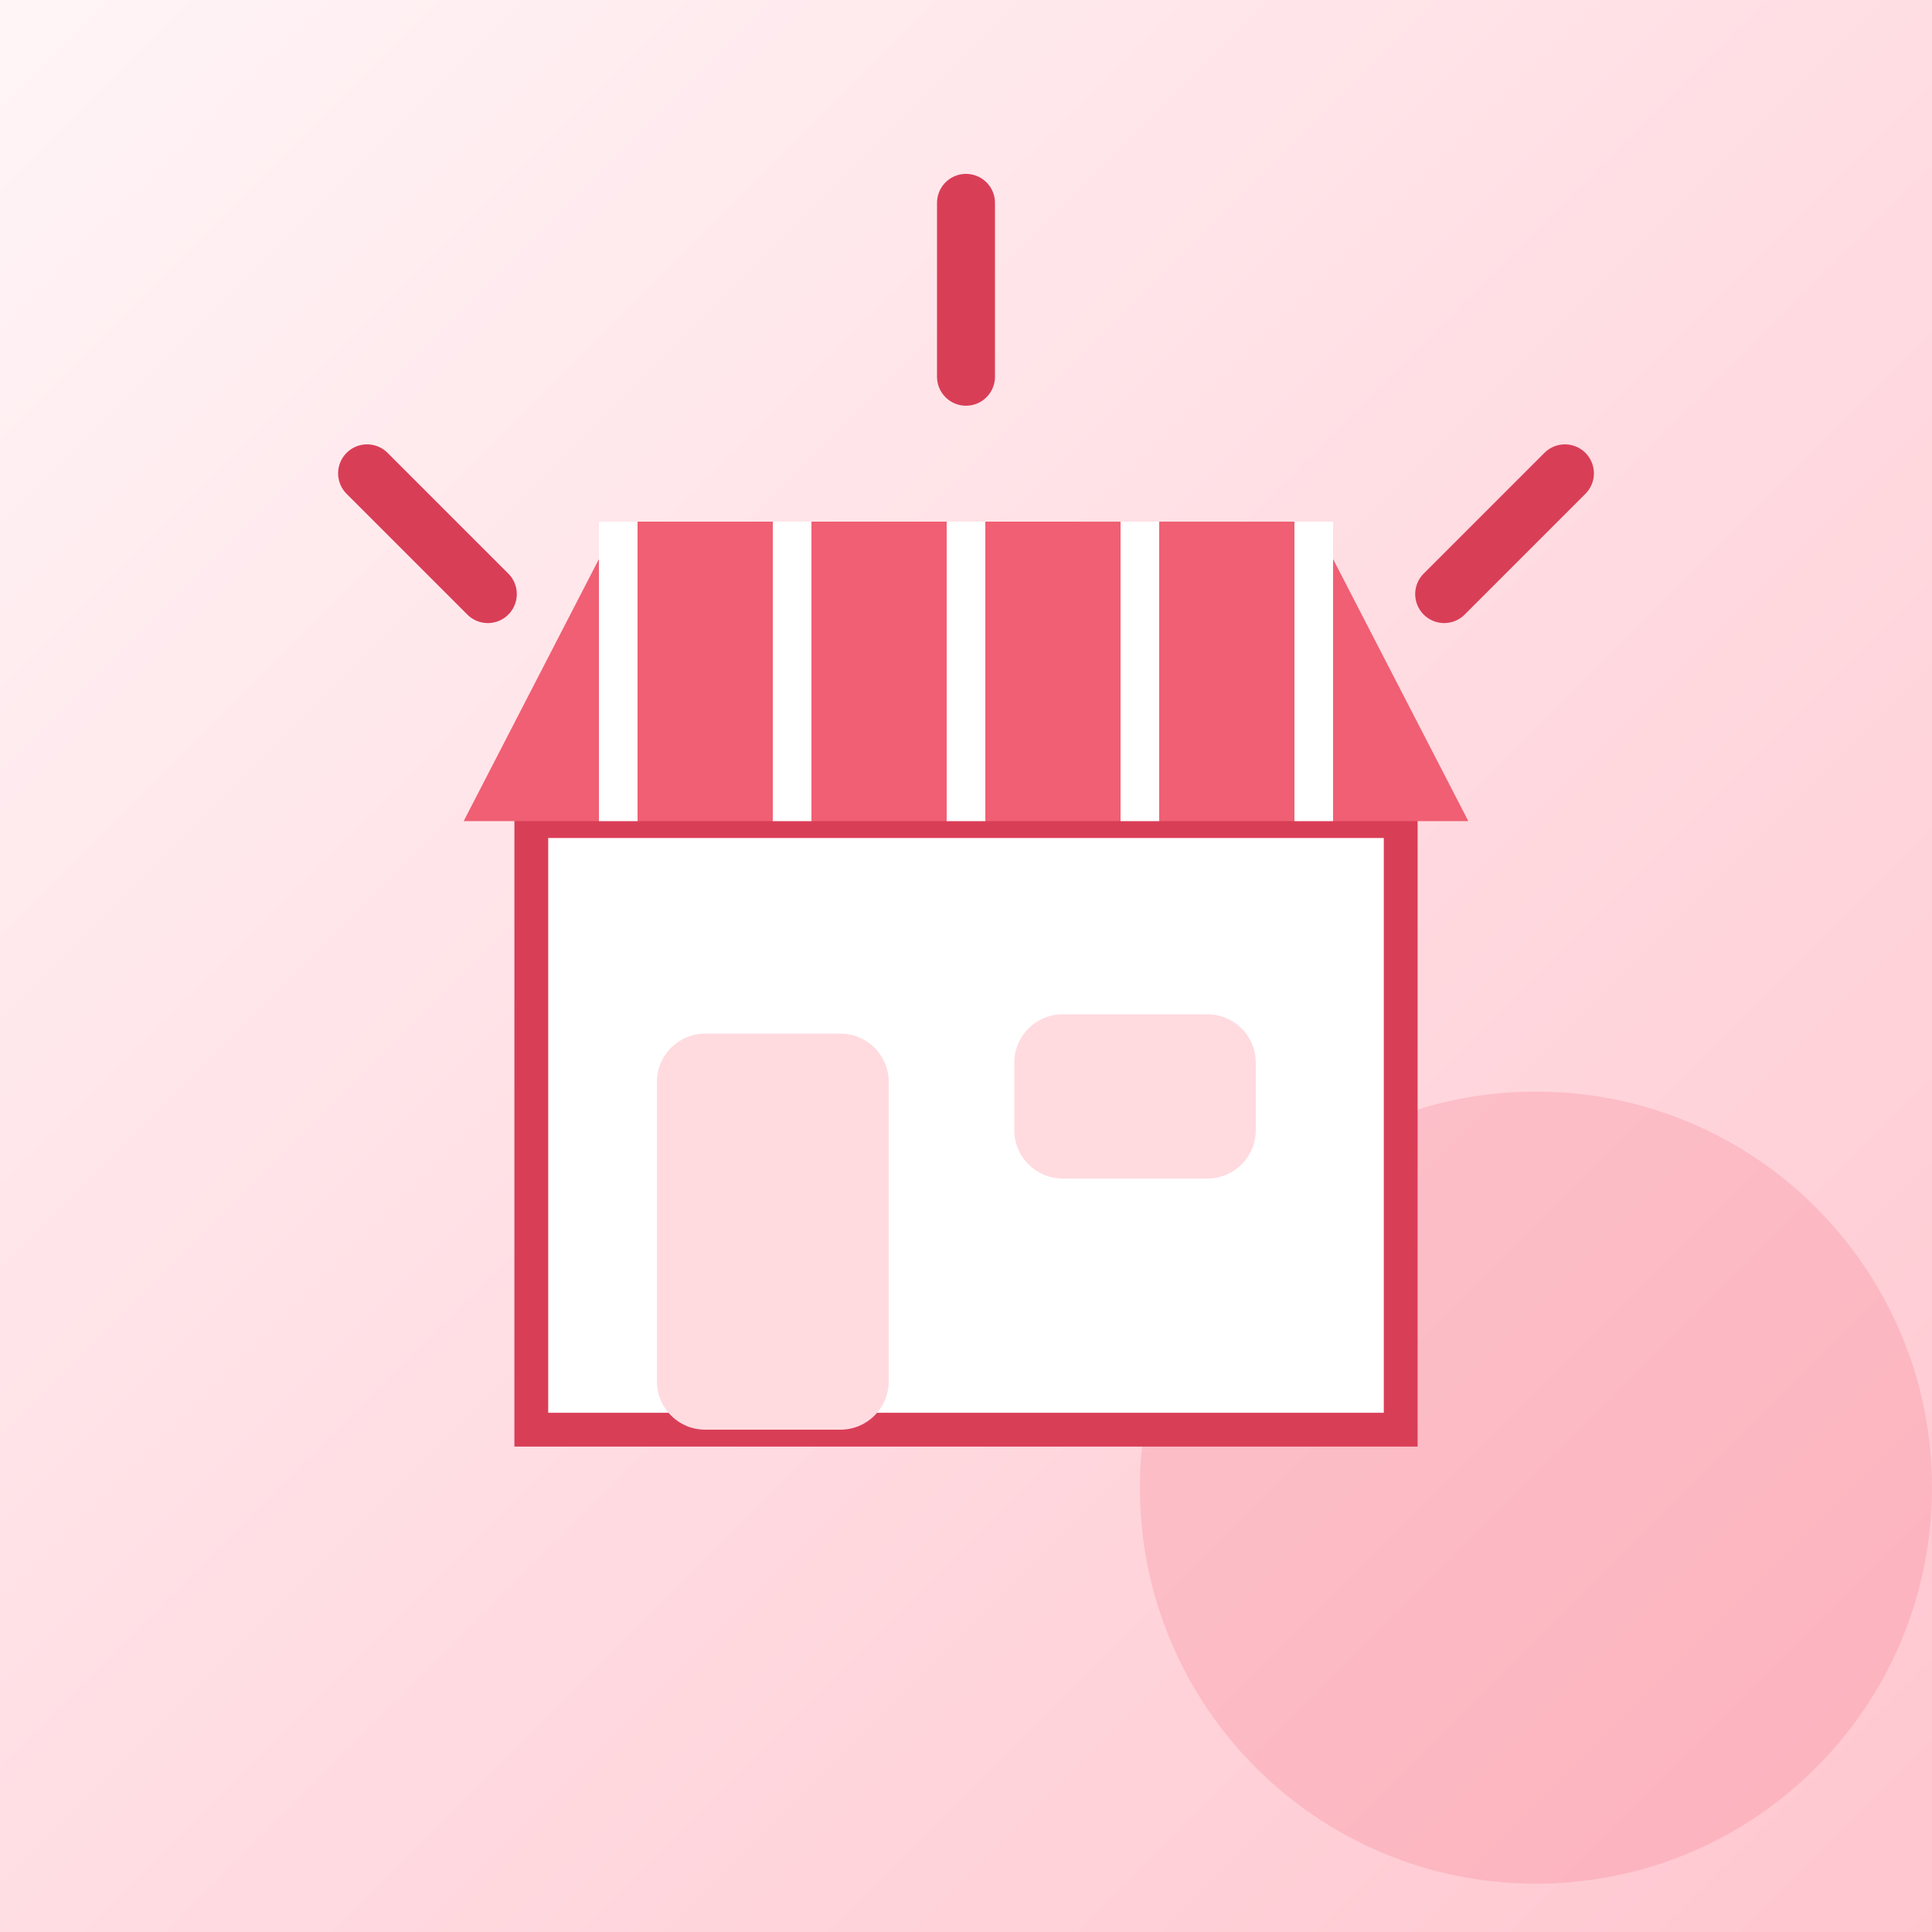
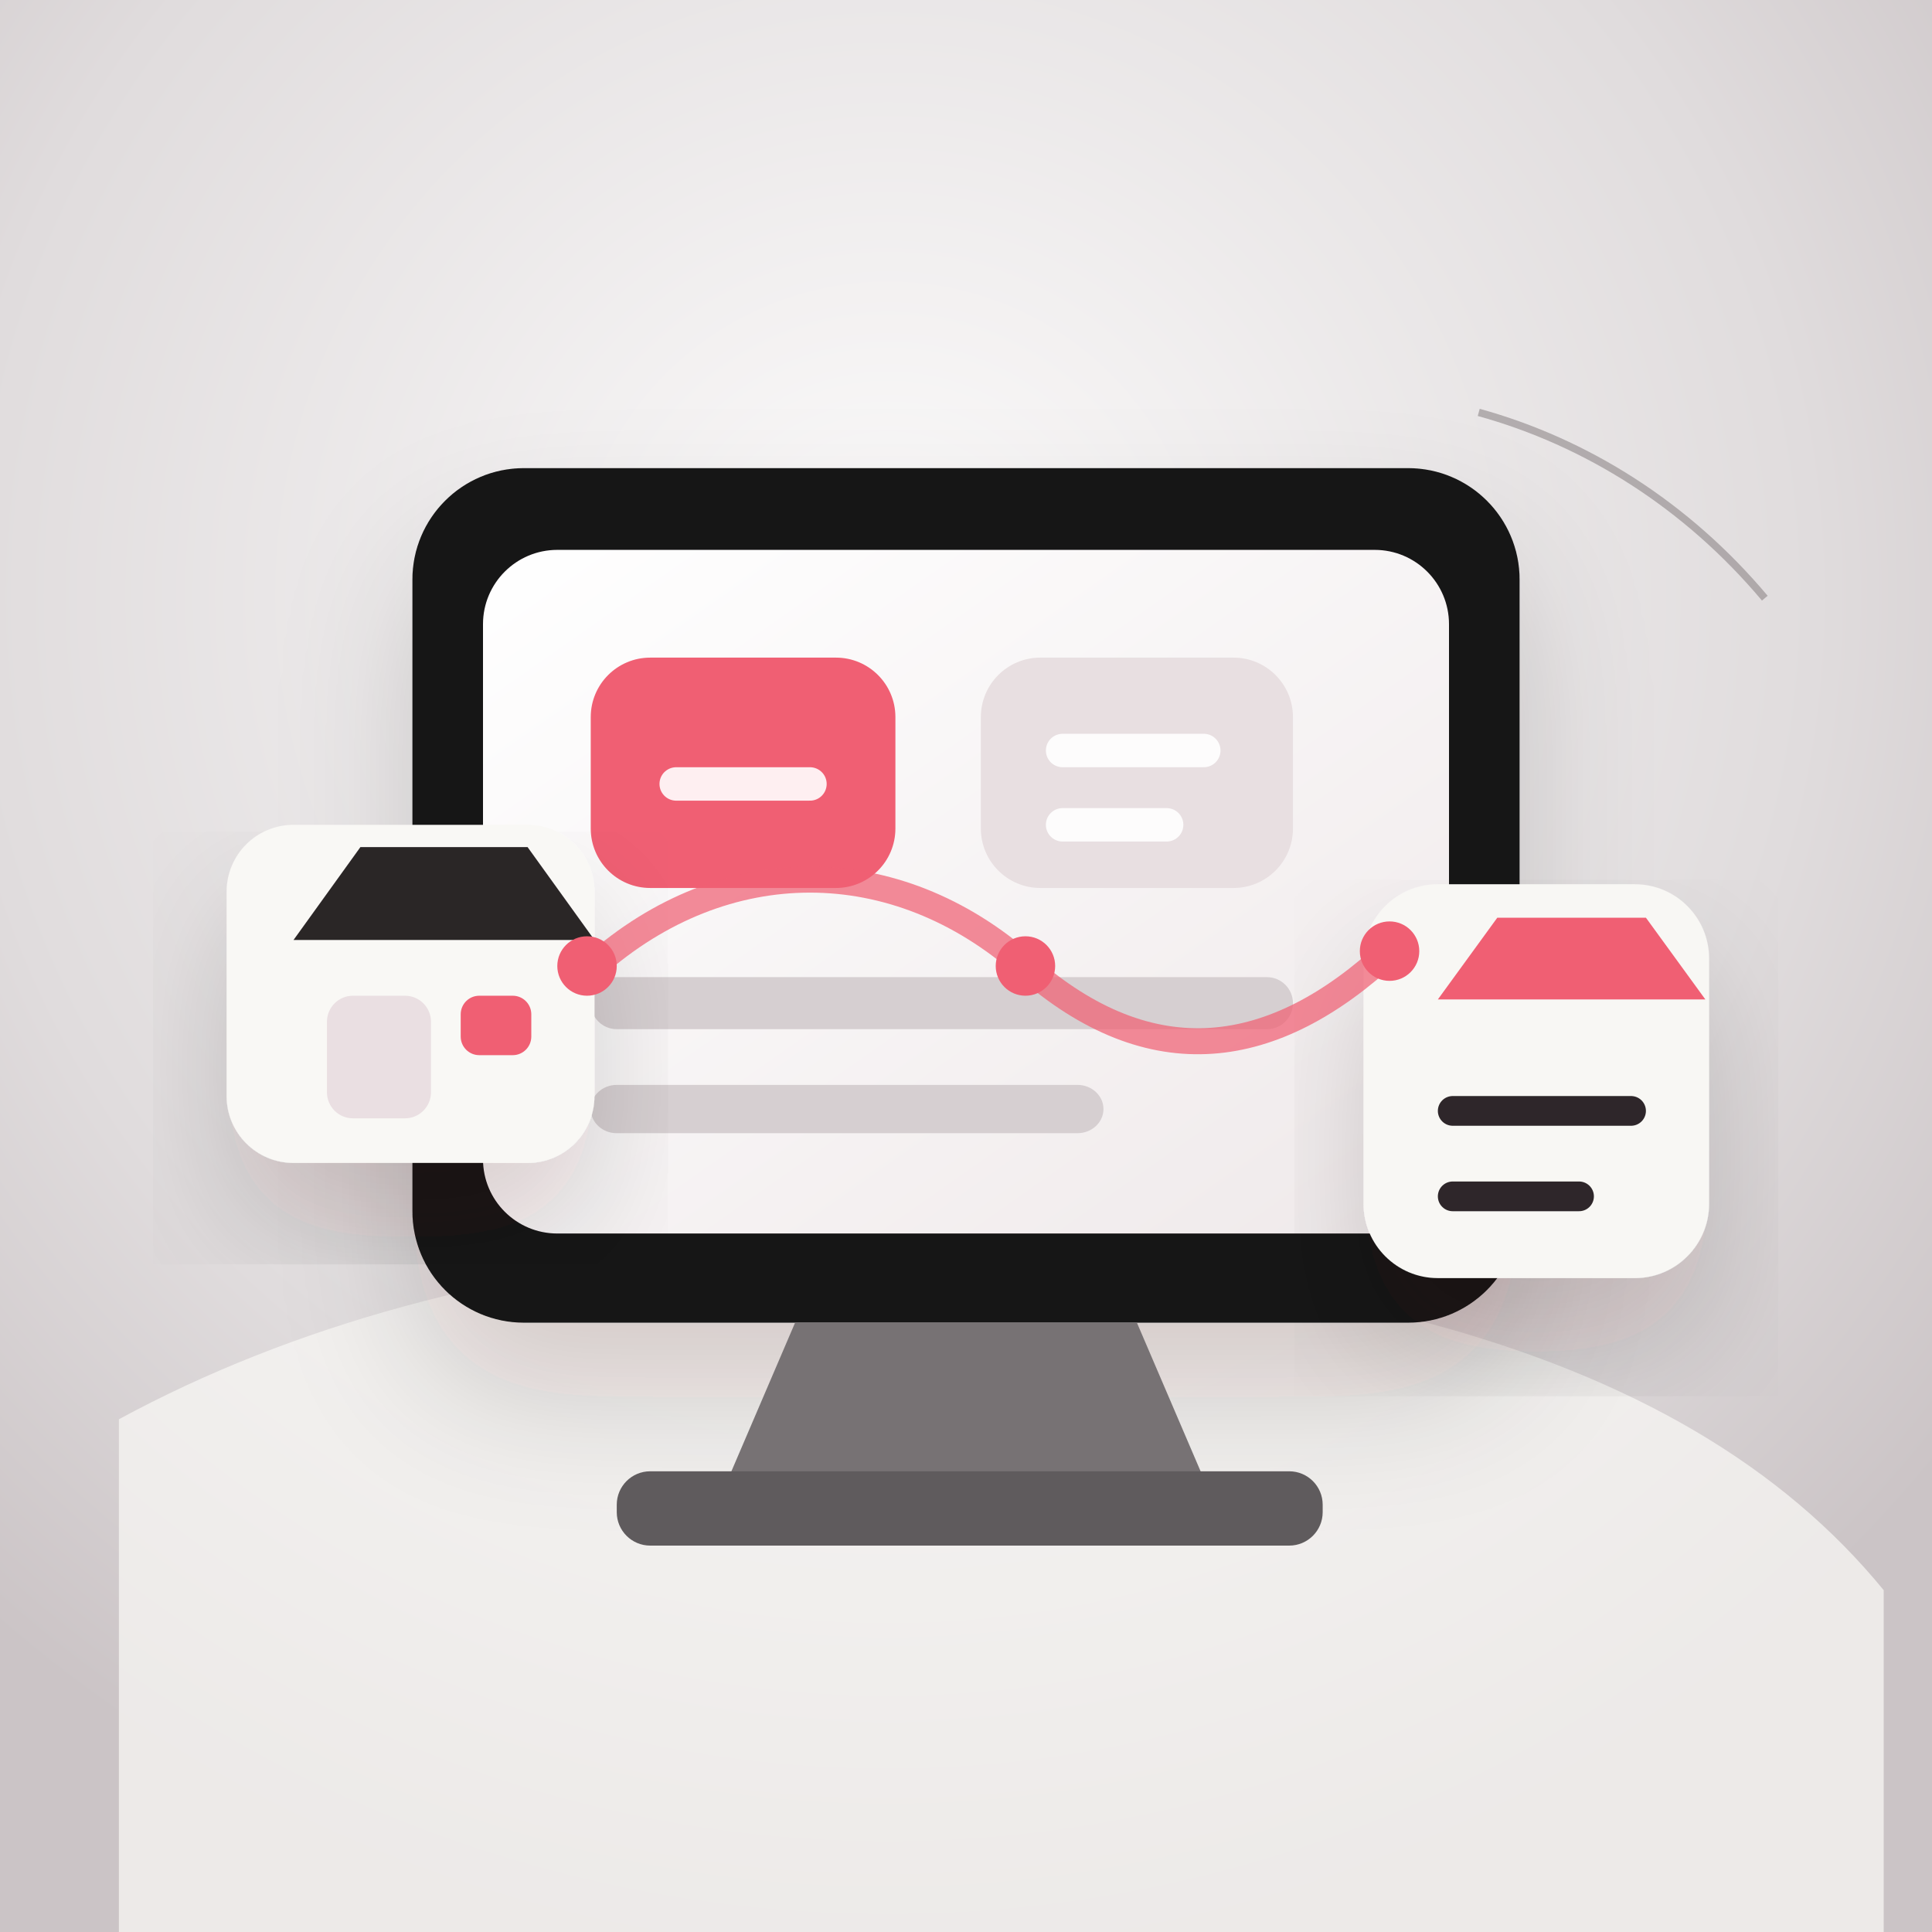
- <svg xmlns="http://www.w3.org/2000/svg" viewBox="0 0 400 400" role="img" aria-labelledby="title desc">
+ <svg xmlns="http://www.w3.org/2000/svg" viewBox="0 0 520 520" role="img" aria-labelledby="title desc">
  <defs>
-     <linearGradient id="bg" x1="0" x2="1" y1="0" y2="1">
-       <stop offset="0" stop-color="#fff5f7" />
-       <stop offset="1" stop-color="#ffc6cf" />
+     <radialGradient id="multi-bg" cx="46%" cy="31%" r="70%">
+       <stop offset="0" stop-color="#fcfbfb" />
+       <stop offset=".68" stop-color="#e0dcdd" />
+       <stop offset="1" stop-color="#cbc4c6" />
+     </radialGradient>
+     <linearGradient id="multi-console" x1="0" x2="1" y1="0" y2="1">
+       <stop offset="0" stop-color="#ffffff" />
+       <stop offset="1" stop-color="#efe9ea" />
    </linearGradient>
+     <filter id="multi-shadow" x="-20%" y="-20%" width="140%" height="150%">
+       <feDropShadow dx="0" dy="20" stdDeviation="18" flood-color="#251116" flood-opacity=".16" />
+     </filter>
  </defs>
-   <rect width="400" height="400" fill="url(#bg)" />
-   <circle cx="318" cy="308" r="82" fill="#f05f73" opacity=".2" />
-   <path d="M110 170h180v126H110z" fill="#fff" stroke="#d93e57" stroke-width="7" />
-   <path d="M96 170l32-62h144l32 62z" fill="#f05f73" />
-   <path d="M128 108v62m36-62v62m36-62v62m36-62v62m36-62v62" stroke="#fff" stroke-width="8" />
-   <rect x="136" y="214" width="48" height="82" rx="10" fill="#ffdbe0" />
-   <rect x="210" y="210" width="50" height="34" rx="10" fill="#ffdbe0" />
-   <path d="M101 123l-25-25m223 25l25-25M200 78V42" stroke="#d93e57" stroke-width="12" stroke-linecap="round" />
+   <rect width="520" height="520" fill="url(#multi-bg)" />
+   <path d="M32 382c94-51 224-60 352-26 56 15 96 39 123 72v92H32z" fill="#f8f7f4" opacity=".74" />
+   <g filter="url(#multi-shadow)">
+     <rect x="111" y="126" width="298" height="230" rx="30" fill="#171416" />
+     <rect x="130" y="148" width="260" height="184" rx="20" fill="url(#multi-console)" />
+   </g>
+   <rect x="159" y="177" width="82" height="62" rx="16" fill="#f05f73" />
+   <rect x="264" y="177" width="84" height="62" rx="16" fill="#e8dfe1" />
+   <rect x="159" y="263" width="189" height="14" rx="7" fill="#d6cfd1" />
+   <rect x="159" y="292" width="138" height="13" rx="7" fill="#d6cfd1" />
+   <path d="M182 211h36M286 202h38M286 222h28" stroke="#fff" stroke-width="9" stroke-linecap="round" opacity=".9" />
+   <path d="M214 356h92l18 42H196z" fill="#777274" />
+   <rect x="166" y="396" width="190" height="20" rx="9" fill="#5f5b5d" />
+   <g filter="url(#multi-shadow)">
+     <rect x="61" y="222" width="99" height="91" rx="18" fill="#f9f8f5" />
+     <path d="M79 253l18-25h45l18 25z" fill="#2c2628" />
+     <rect x="88" y="268" width="28" height="33" rx="7" fill="#eadfe2" />
+     <rect x="124" y="268" width="19" height="16" rx="5" fill="#f05f73" />
+   </g>
+   <g filter="url(#multi-shadow)">
+     <rect x="367" y="238" width="93" height="106" rx="20" fill="#f8f7f4" />
+     <path d="M387 269l16-22h40l16 22z" fill="#f05f73" />
+     <path d="M391 299h48M391 322h34" stroke="#2d2729" stroke-width="8" stroke-linecap="round" />
+   </g>
+   <path d="M160 260c35-31 81-31 116 0 34 30 67 25 98-4" fill="none" stroke="#f05f73" stroke-width="7" stroke-linecap="round" opacity=".72" />
+   <circle cx="158" cy="260" r="8" fill="#f05f73" />
+   <circle cx="276" cy="260" r="8" fill="#f05f73" />
+   <circle cx="374" cy="256" r="8" fill="#f05f73" />
+   <path d="M398 111c29 8 56 25 77 50" fill="none" stroke="#7b7375" stroke-width="2" opacity=".5" />
</svg>
